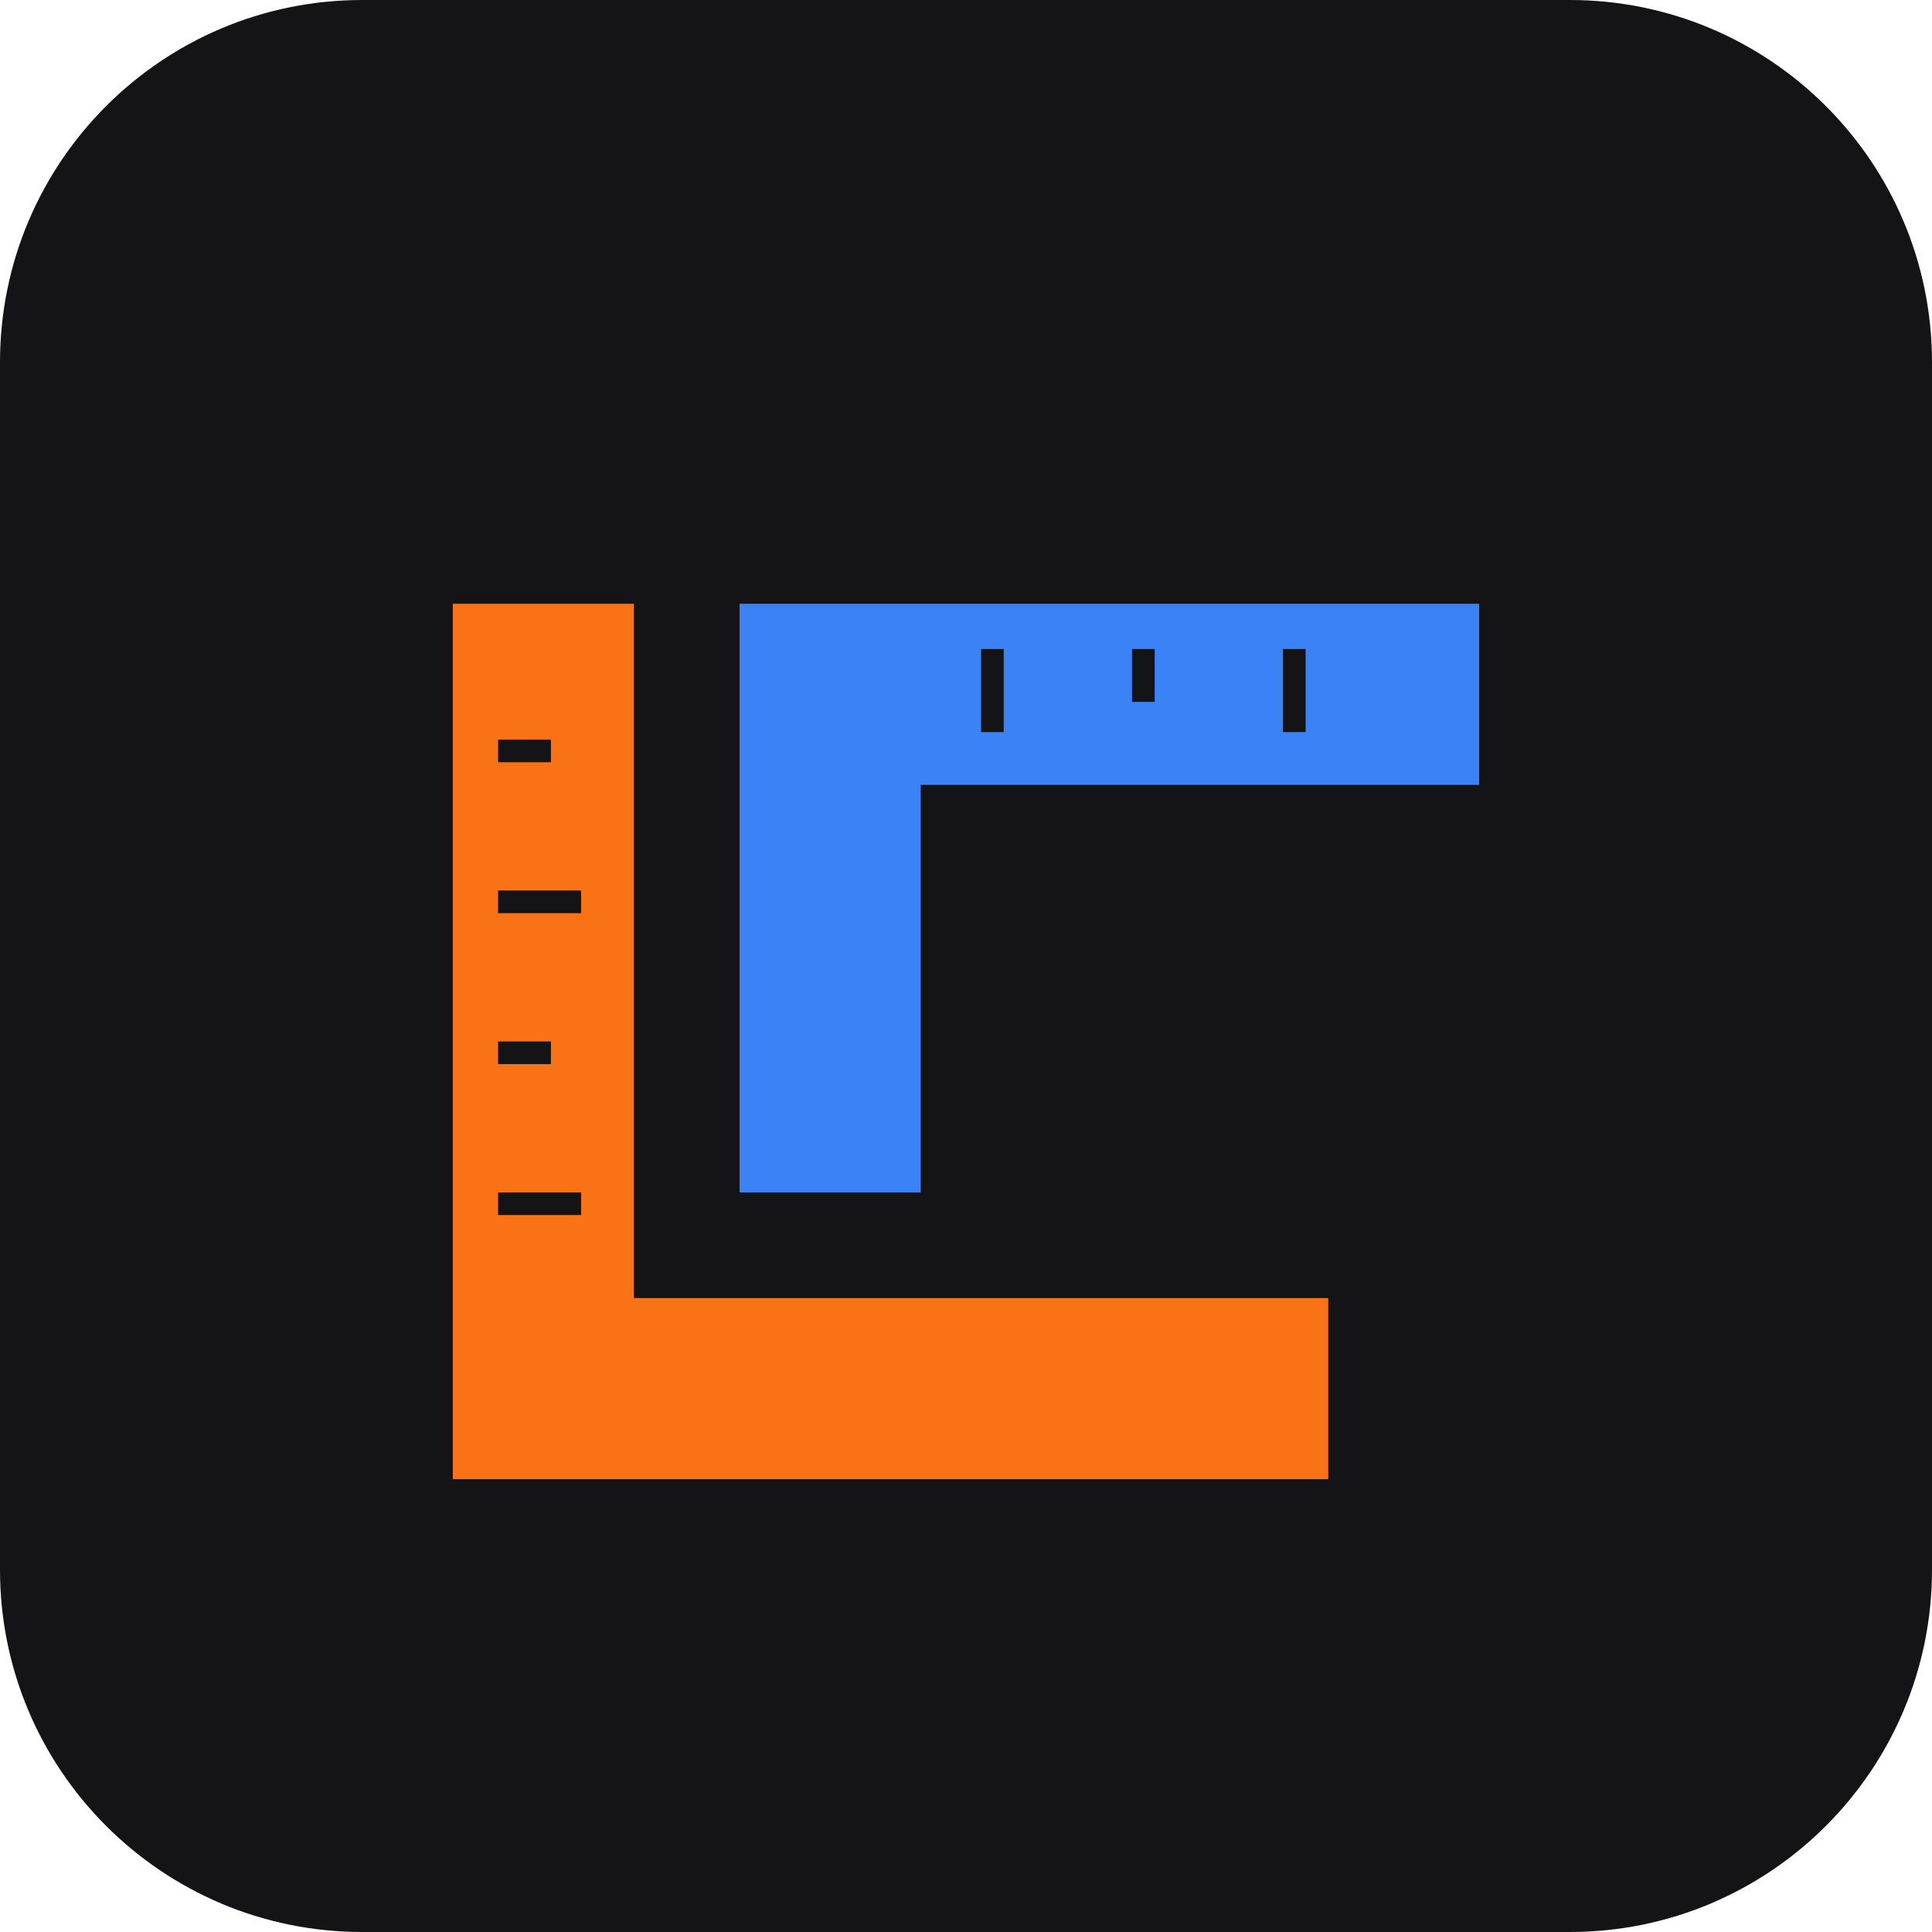
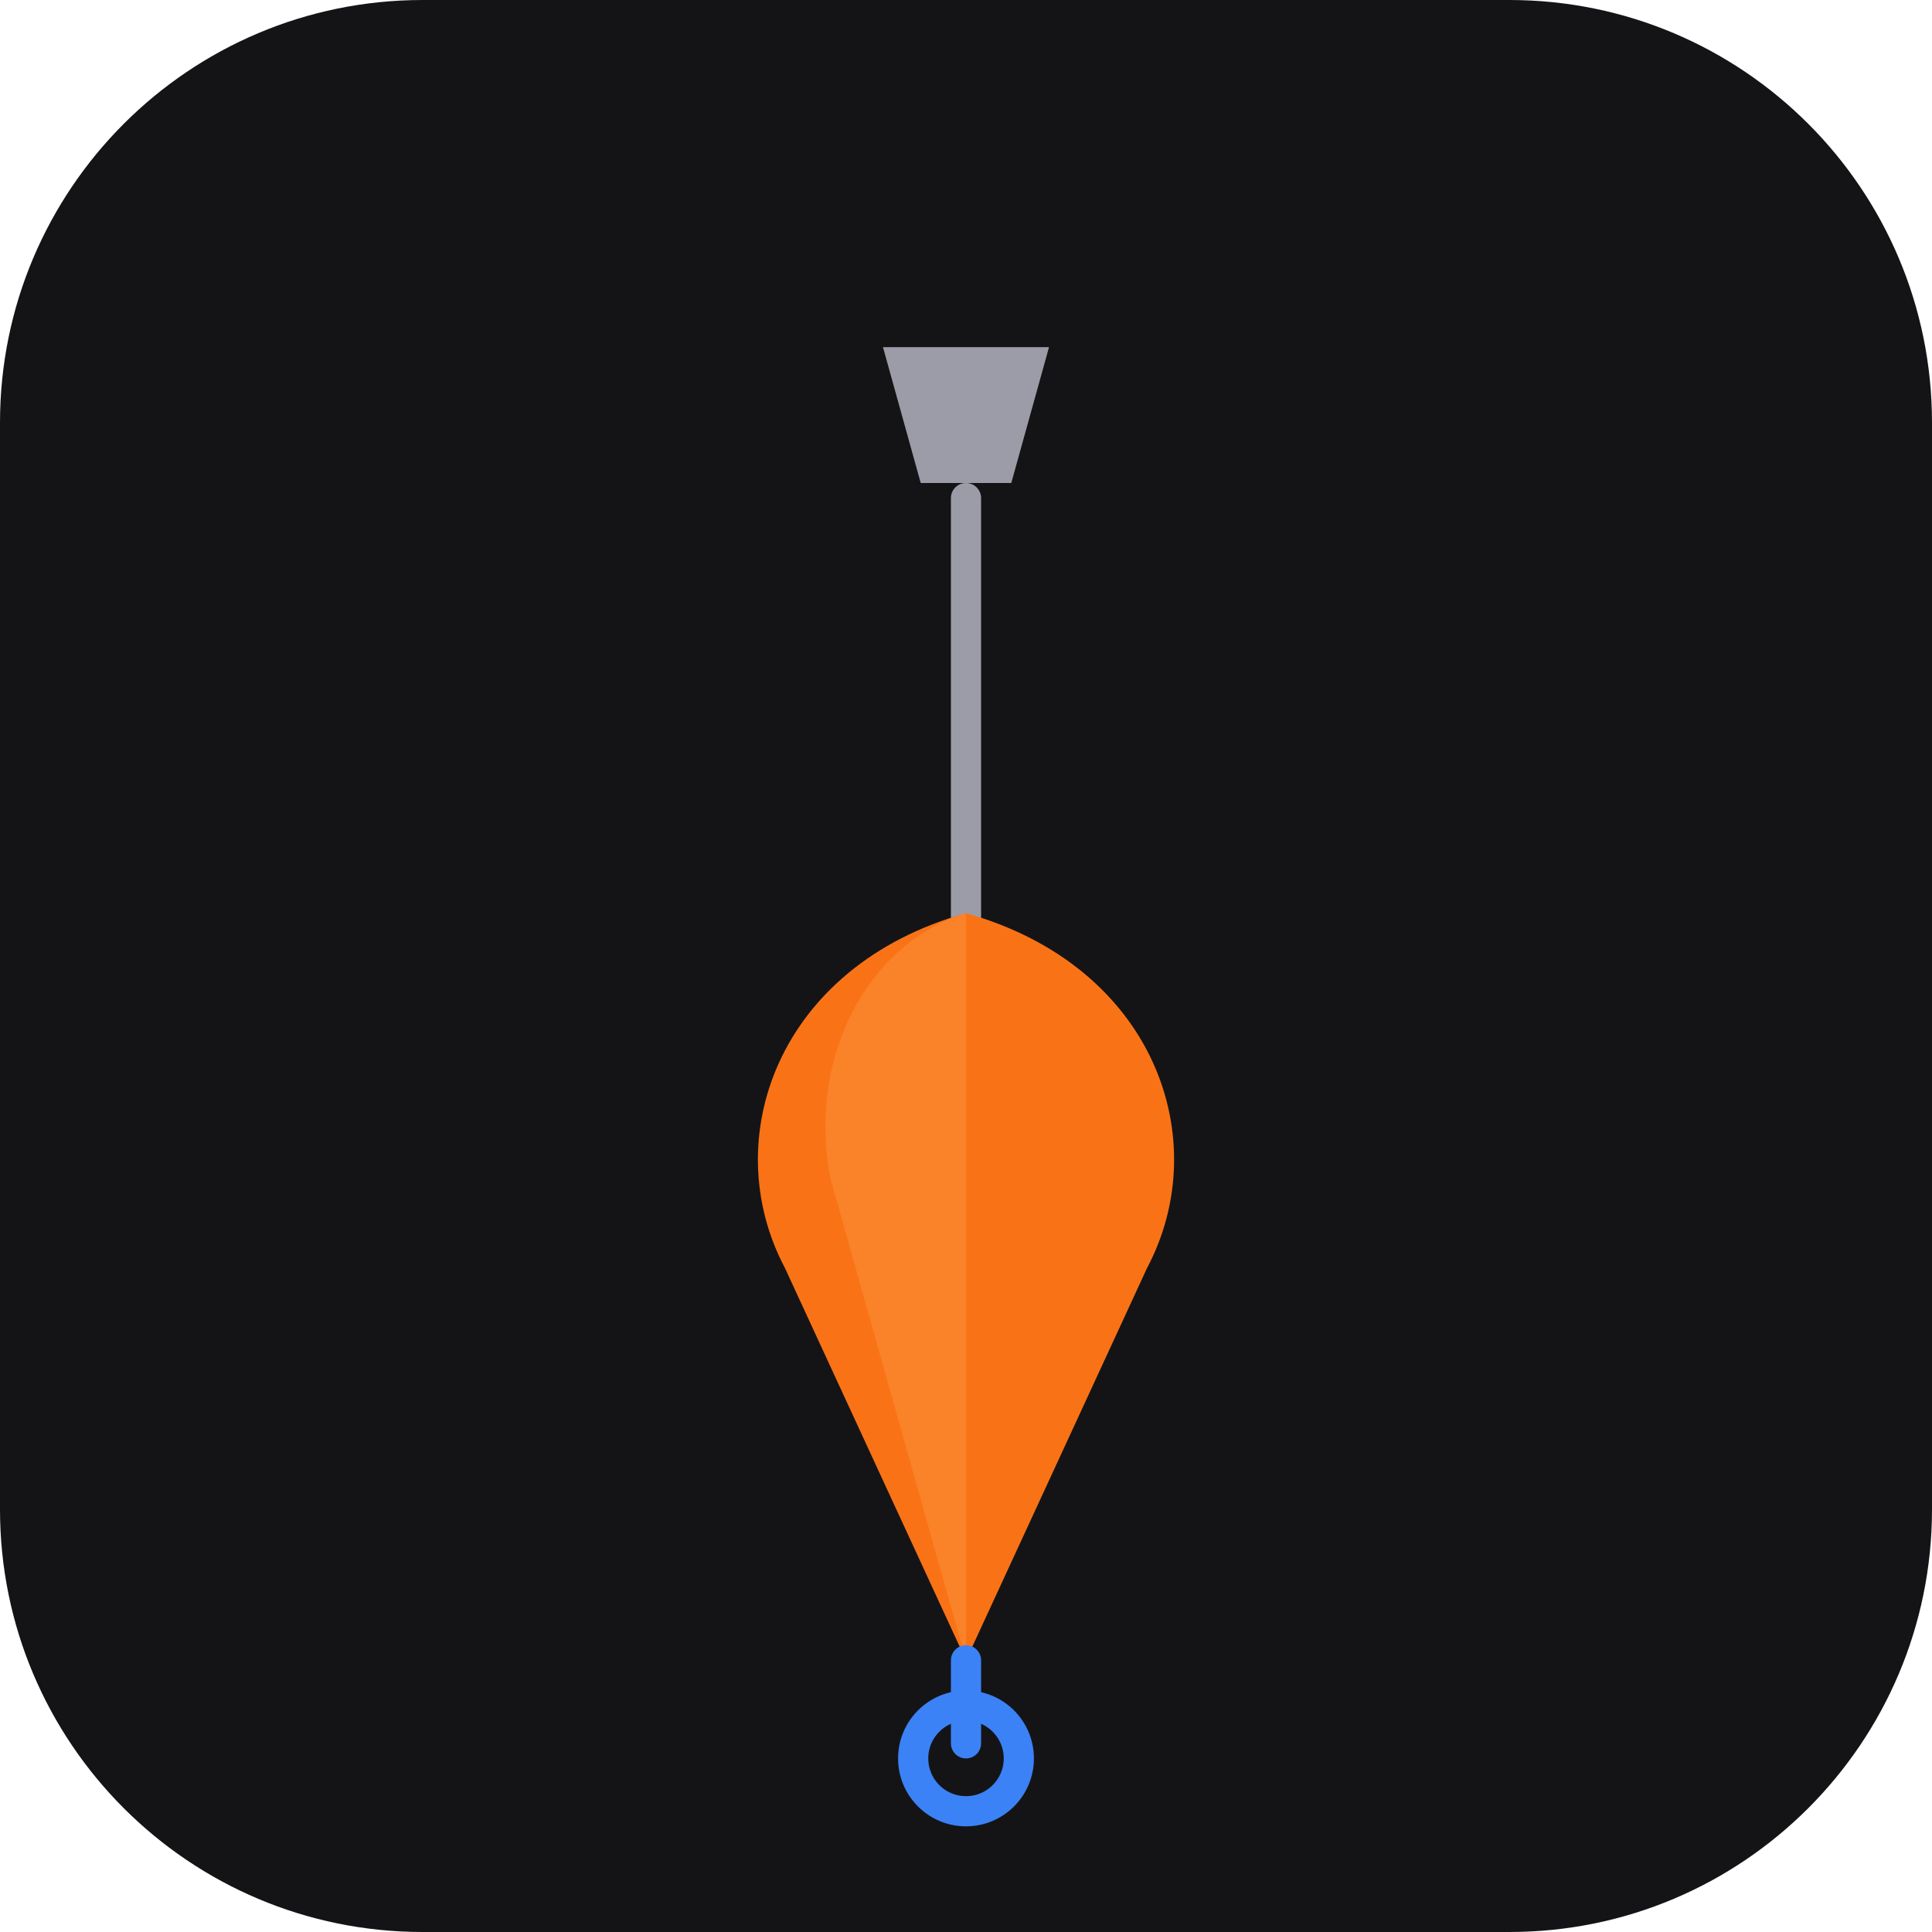
<svg xmlns="http://www.w3.org/2000/svg" viewBox="0 0 512 512">
-   <rect width="512" height="512" rx="96" fill="#141416" />
-   <path d="M120 392 L120 160 L168 160 L168 344 L352 344 L352 392 Z" fill="#f97316" />
-   <path d="M196 160 L392 160 L392 208 L244 208 L244 316 L196 316 Z" fill="#3b82f6" />
-   <g fill="#141416">
-     <rect x="132" y="196" width="14" height="6" />
-     <rect x="132" y="236" width="22" height="6" />
-     <rect x="132" y="276" width="14" height="6" />
-     <rect x="132" y="316" width="22" height="6" />
-     <rect x="300" y="172" width="6" height="14" />
-     <rect x="260" y="172" width="6" height="22" />
-     <rect x="340" y="172" width="6" height="22" />
-   </g>
+   <rect width="512" height="512" rx="112" fill="#141416" />
+   <path d="M234 92 L278 92 L268 128 L244 128 Z" fill="#9c9ca8" />
+   <rect x="252" y="128" width="8" height="120" rx="4" fill="#9c9ca8" />
+   <path d="M256 242            C 306 256 322 302 304 336            L 256 440            L 208 336            C 190 302 206 256 256 242 Z" fill="#f97316" />
+   <path d="M256 242 C 230 250 214 280 220 312 L 256 440 Z" fill="#fb923c" opacity="0.5" />
+   <line x1="256" y1="440" x2="256" y2="462" stroke="#3b82f6" stroke-width="8" stroke-linecap="round" />
+   <circle cx="256" cy="466" r="14" fill="none" stroke="#3b82f6" stroke-width="8" />
</svg>
